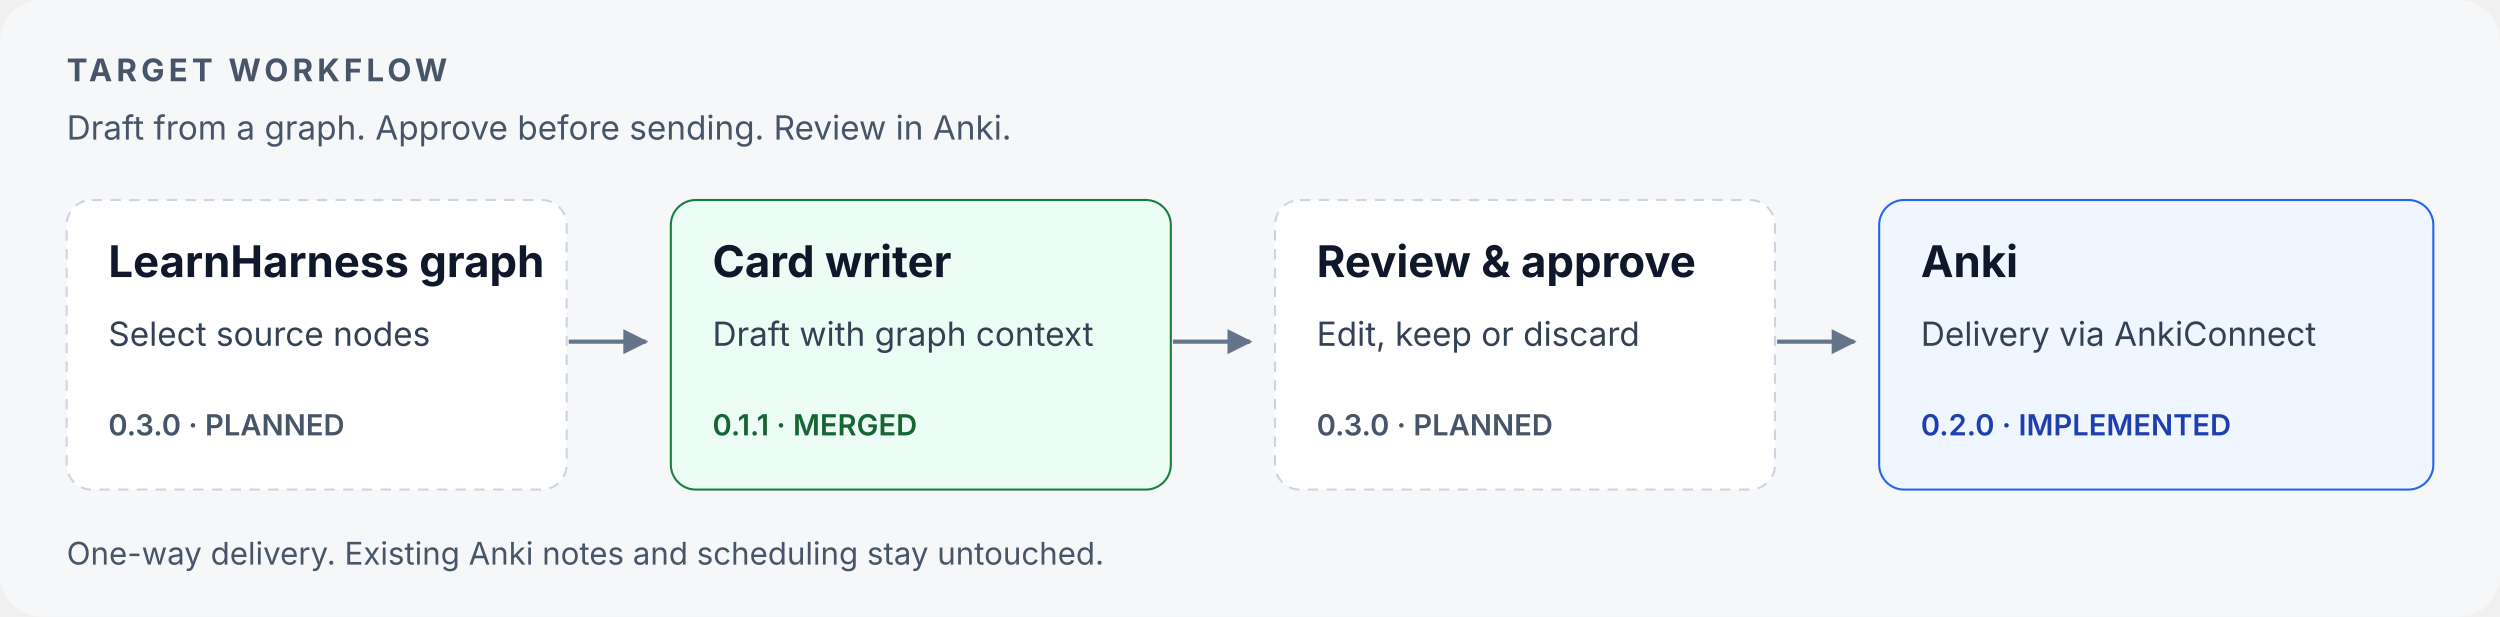
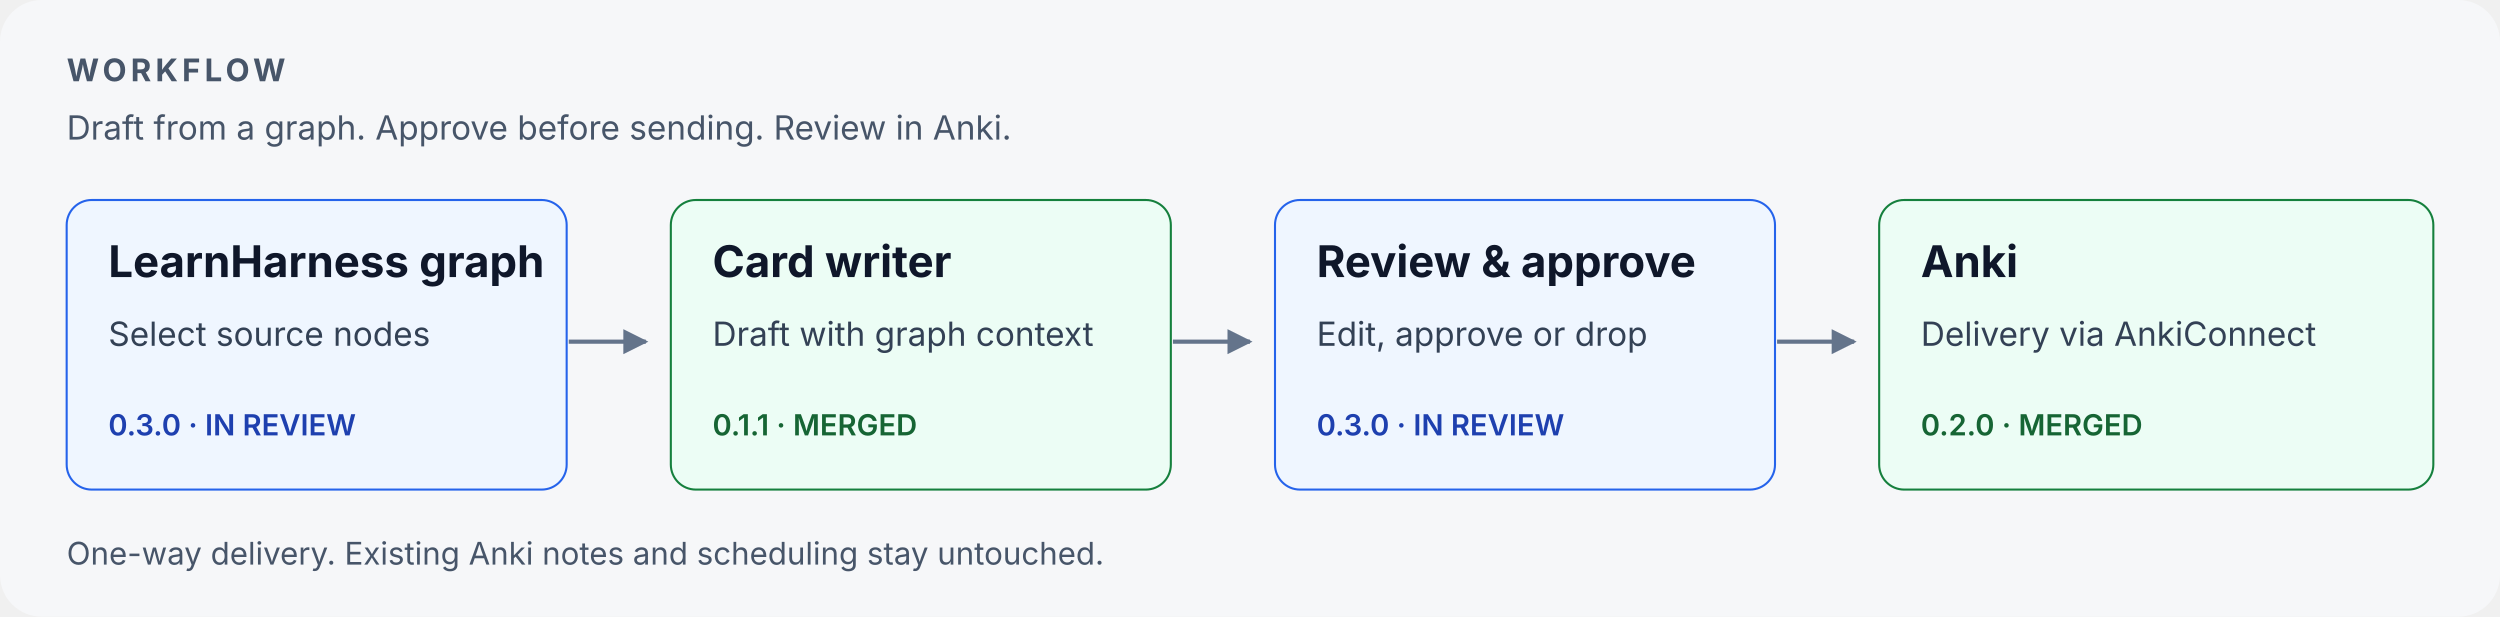
<svg xmlns="http://www.w3.org/2000/svg" width="1200" height="296" viewBox="0 0 1200 296" role="img" aria-labelledby="title description">
  <defs>
    <marker id="arrow" viewBox="0 0 10 10" refX="9" refY="5" markerWidth="6" markerHeight="6" orient="auto-start-reverse">
      <path d="M 0 0 L 10 5 L 0 10 z" fill="#64748b" />
    </marker>
  </defs>
  <rect width="1200" height="296" rx="20" fill="#f6f7f9" />
  <g font-family="-apple-system, BlinkMacSystemFont, 'Segoe UI', sans-serif">
-     <text x="32" y="39" font-size="15" font-weight="700" letter-spacing="2" fill="#475569">TARGET WORKFLOW</text>
+     <text x="32" y="39" font-size="15" font-weight="700" letter-spacing="2" fill="#475569">WORKFLOW</text>
    <text x="32" y="67" font-size="16" fill="#475569">Draft from a graph. Approve before sending. Review in Anki.</text>
    <g fill="none" stroke="#64748b" stroke-width="2" marker-end="url(#arrow)">
      <path d="M 273 164 H 310" />
      <path d="M 563 164 H 600" />
      <path d="M 853 164 H 890" />
    </g>
-     <rect x="32" y="96" width="240" height="139" rx="12" fill="#fff" stroke="#cbd5e1" stroke-dasharray="5 4" />
+     <rect x="32" y="96" width="240" height="139" rx="12" fill="#eff6ff" stroke="#2563eb" />
    <rect x="322" y="96" width="240" height="139" rx="12" fill="#ecfdf5" stroke="#15803d" />
-     <rect x="612" y="96" width="240" height="139" rx="12" fill="#fff" stroke="#cbd5e1" stroke-dasharray="5 4" />
-     <rect x="902" y="96" width="266" height="139" rx="12" fill="#eff6ff" stroke="#2563eb" />
+     <rect x="612" y="96" width="240" height="139" rx="12" fill="#eff6ff" stroke="#2563eb" />
+     <rect x="902" y="96" width="266" height="139" rx="12" fill="#ecfdf5" stroke="#15803d" />
    <g font-size="21" font-weight="650" fill="#0f172a">
      <text x="52" y="133">LearnHarness graph</text>
      <text x="342" y="133">Card writer</text>
      <text x="632" y="133">Review &amp; approve</text>
      <text x="922" y="133">Anki</text>
    </g>
    <g font-size="16" fill="#334155">
      <text x="52" y="166">Select source nodes</text>
      <text x="342" y="166">Draft with graph context</text>
-       <text x="632" y="166">Edit, keep or discard</text>
+       <text x="632" y="166">Edit, approve or drop</text>
      <text x="922" y="166">Delivery via AnkiConnect</text>
    </g>
    <g font-size="14" font-weight="600">
-       <text x="52" y="209" fill="#475569">0.3.0 · PLANNED</text>
+       <text x="52" y="209" fill="#1e40af">0.3.0 · IN REVIEW</text>
      <text x="342" y="209" fill="#166534">0.1.1 · MERGED</text>
-       <text x="632" y="209" fill="#475569">0.3.0 · PLANNED</text>
-       <text x="922" y="209" fill="#1e40af">0.2.0 · IMPLEMENTED</text>
+       <text x="632" y="209" fill="#1e40af">0.3.0 · IN REVIEW</text>
+       <text x="922" y="209" fill="#166534">0.2.0 · MERGED</text>
    </g>
    <text x="32" y="271" font-size="15" fill="#475569">One-way delivery. Existing Anki notes and scheduling stay untouched.</text>
  </g>
</svg>
